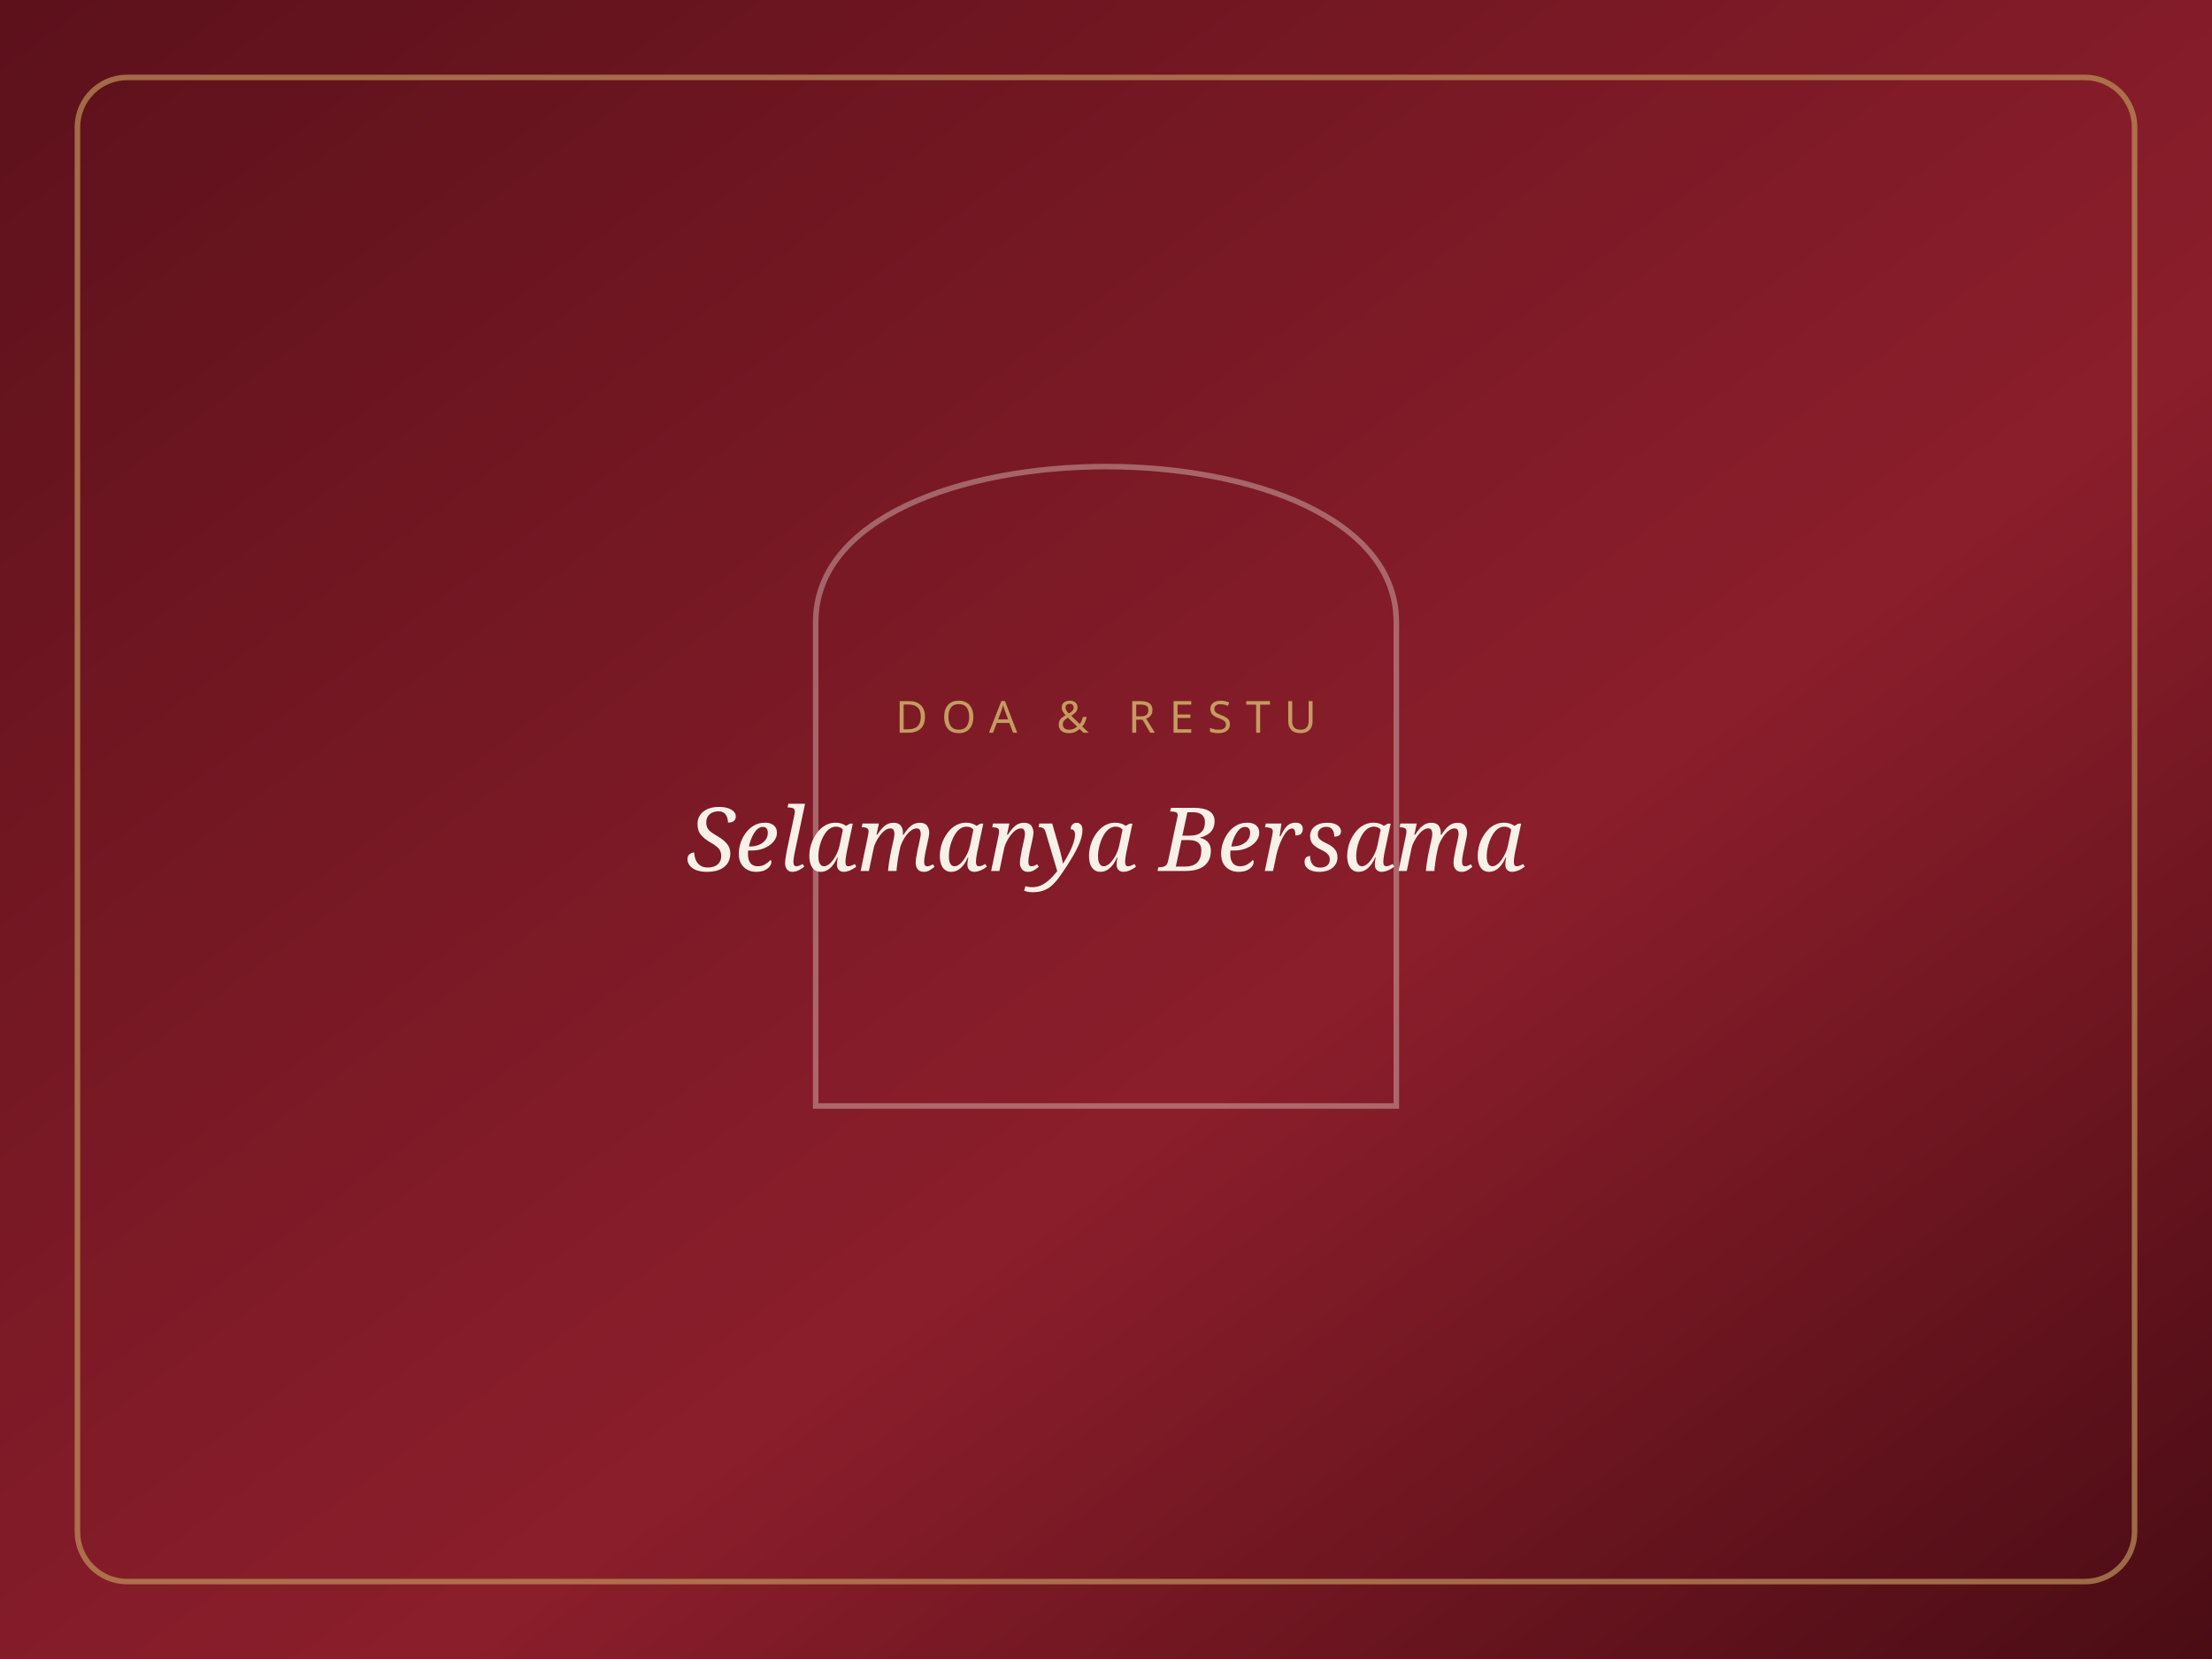
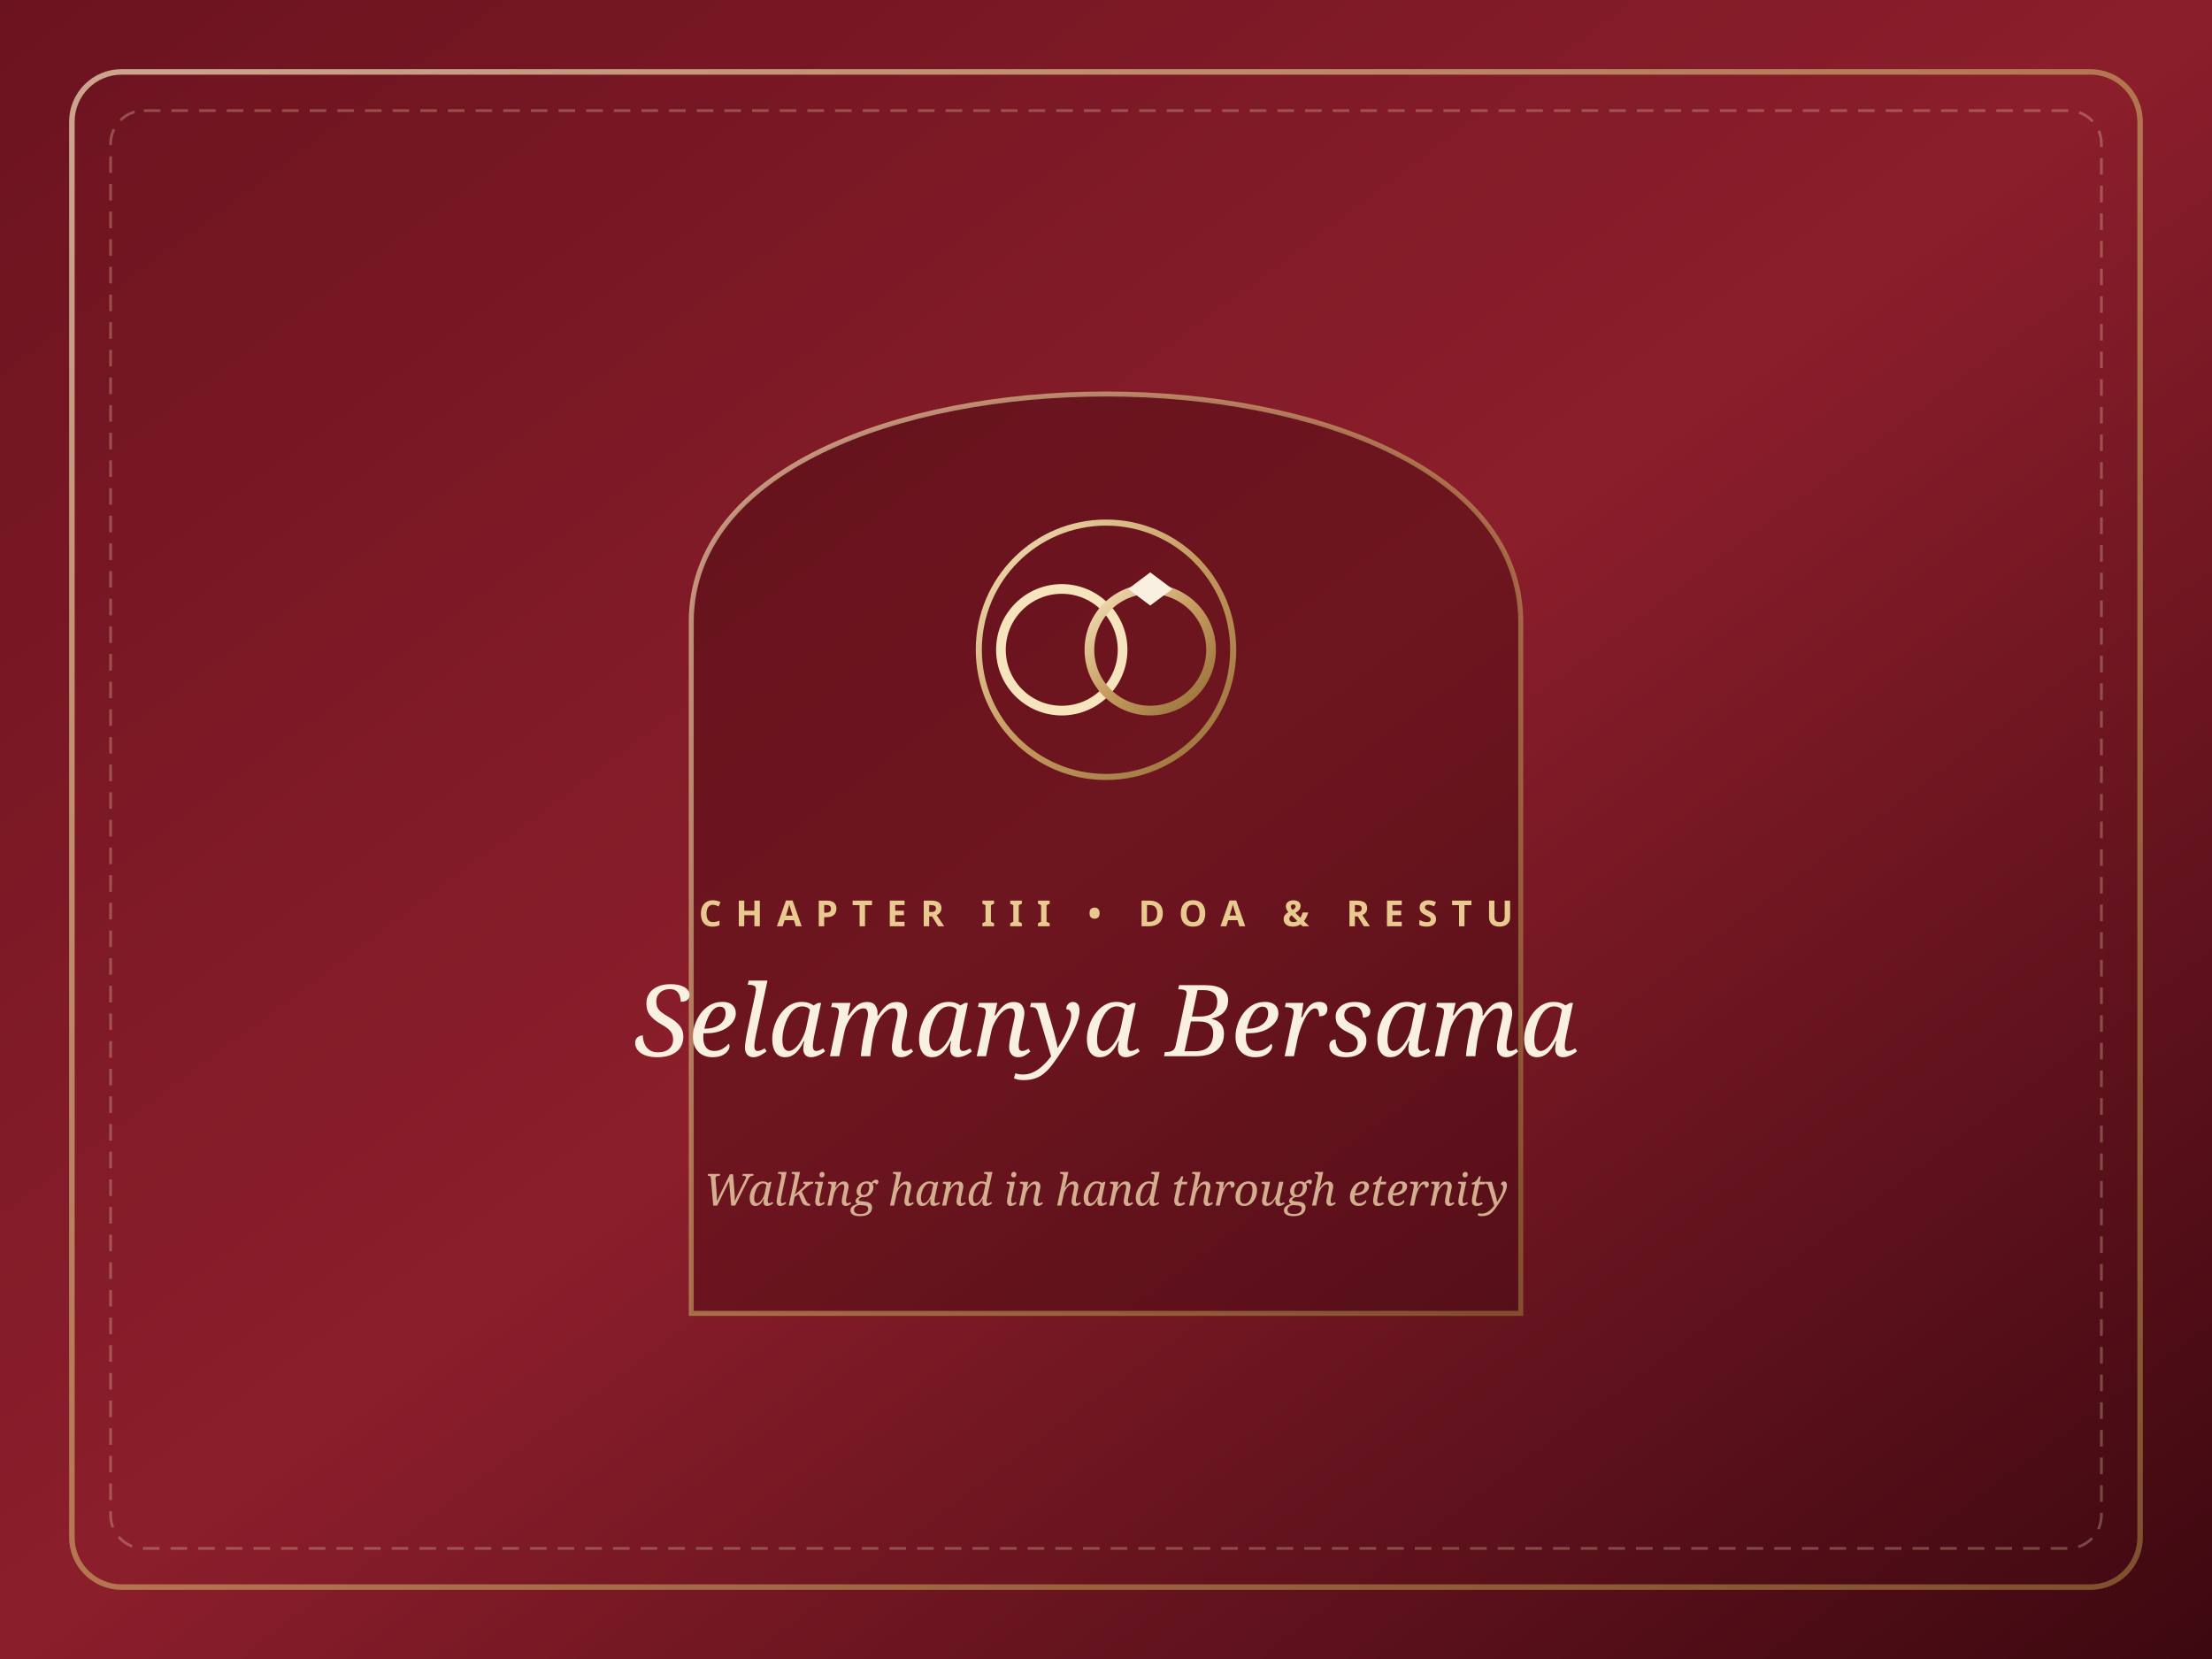
<svg xmlns="http://www.w3.org/2000/svg" viewBox="0 0 800 600" width="800" height="600">
  <defs>
    <linearGradient id="g3" x1="0" y1="0" x2="1" y2="1">
-       <stop offset="0%" stop-color="#5C111B" />
-       <stop offset="60%" stop-color="#8B1E2B" />
-       <stop offset="100%" stop-color="#4A0C14" />
+       <stop offset="0%" stop-color="#6B131F" />
+       <stop offset="50%" stop-color="#8B1E2B" />
+       <stop offset="100%" stop-color="#3D0810" />
+     </linearGradient>
+     <linearGradient id="gg3" x1="0" y1="0" x2="1" y2="1">
+       <stop offset="0%" stop-color="#F6E4BC" />
+       <stop offset="50%" stop-color="#C59B5F" />
+       <stop offset="100%" stop-color="#966E38" />
    </linearGradient>
  </defs>
  <rect width="800" height="600" fill="url(#g3)" />
-   <rect x="28" y="28" width="744" height="544" rx="18" fill="none" stroke="#C59B5F" stroke-opacity="0.65" stroke-width="2" />
-   <path d="M295 400 L295 225 C295 150 505 150 505 225 L505 400 Z" fill="none" stroke="#F7F1E8" stroke-opacity="0.35" stroke-width="2" />
-   <text x="400" y="265" text-anchor="middle" font-family="sans-serif" font-size="16" letter-spacing="5" fill="#C59B5F">DOA &amp; RESTU</text>
-   <text x="400" y="315" text-anchor="middle" font-family="Georgia, serif" font-style="italic" font-size="32" fill="#F7F1E8">Selamanya Bersama</text>
+   <rect x="26" y="26" width="748" height="548" rx="18" fill="none" stroke="url(#gg3)" stroke-opacity="0.7" stroke-width="2" />
+   <rect x="40" y="40" width="720" height="520" rx="12" fill="none" stroke="#F6E4BC" stroke-opacity="0.28" stroke-width="1" stroke-dasharray="6 4" />
+   <path d="M250 475 L250 225 C250 115 550 115 550 225 L550 475 Z" fill="#3B070E" fill-opacity="0.35" stroke="url(#gg3)" stroke-opacity="0.65" stroke-width="1.8" />
+   <circle cx="400" cy="235" r="46" fill="none" stroke="url(#gg3)" stroke-width="2.2" />
+   <circle cx="384" cy="235" r="22" fill="none" stroke="#F6E4BC" stroke-width="3.5" />
+   <circle cx="416" cy="235" r="22" fill="none" stroke="url(#gg3)" stroke-width="3.5" />
+   <polygon points="416,207 424,213 416,219 408,213" fill="#FAF0E1" />
+   <text x="400" y="335" text-anchor="middle" font-family="sans-serif" font-size="13" font-weight="600" letter-spacing="5" fill="#E8C98F">CHAPTER III • DOA &amp; RESTU</text>
+   <text x="400" y="382" text-anchor="middle" font-family="Georgia, serif" font-style="italic" font-size="36" fill="#FAF0E1">Selamanya Bersama</text>
+   <line x1="320" y1="406" x2="480" y2="406" stroke="url(#gg3)" stroke-width="1.2" stroke-opacity="0.7" />
+   <text x="400" y="436" text-anchor="middle" font-family="Georgia, serif" font-style="italic" font-size="16" fill="#E6C9A2" fill-opacity="0.85">Walking hand in hand through eternity</text>
</svg>
